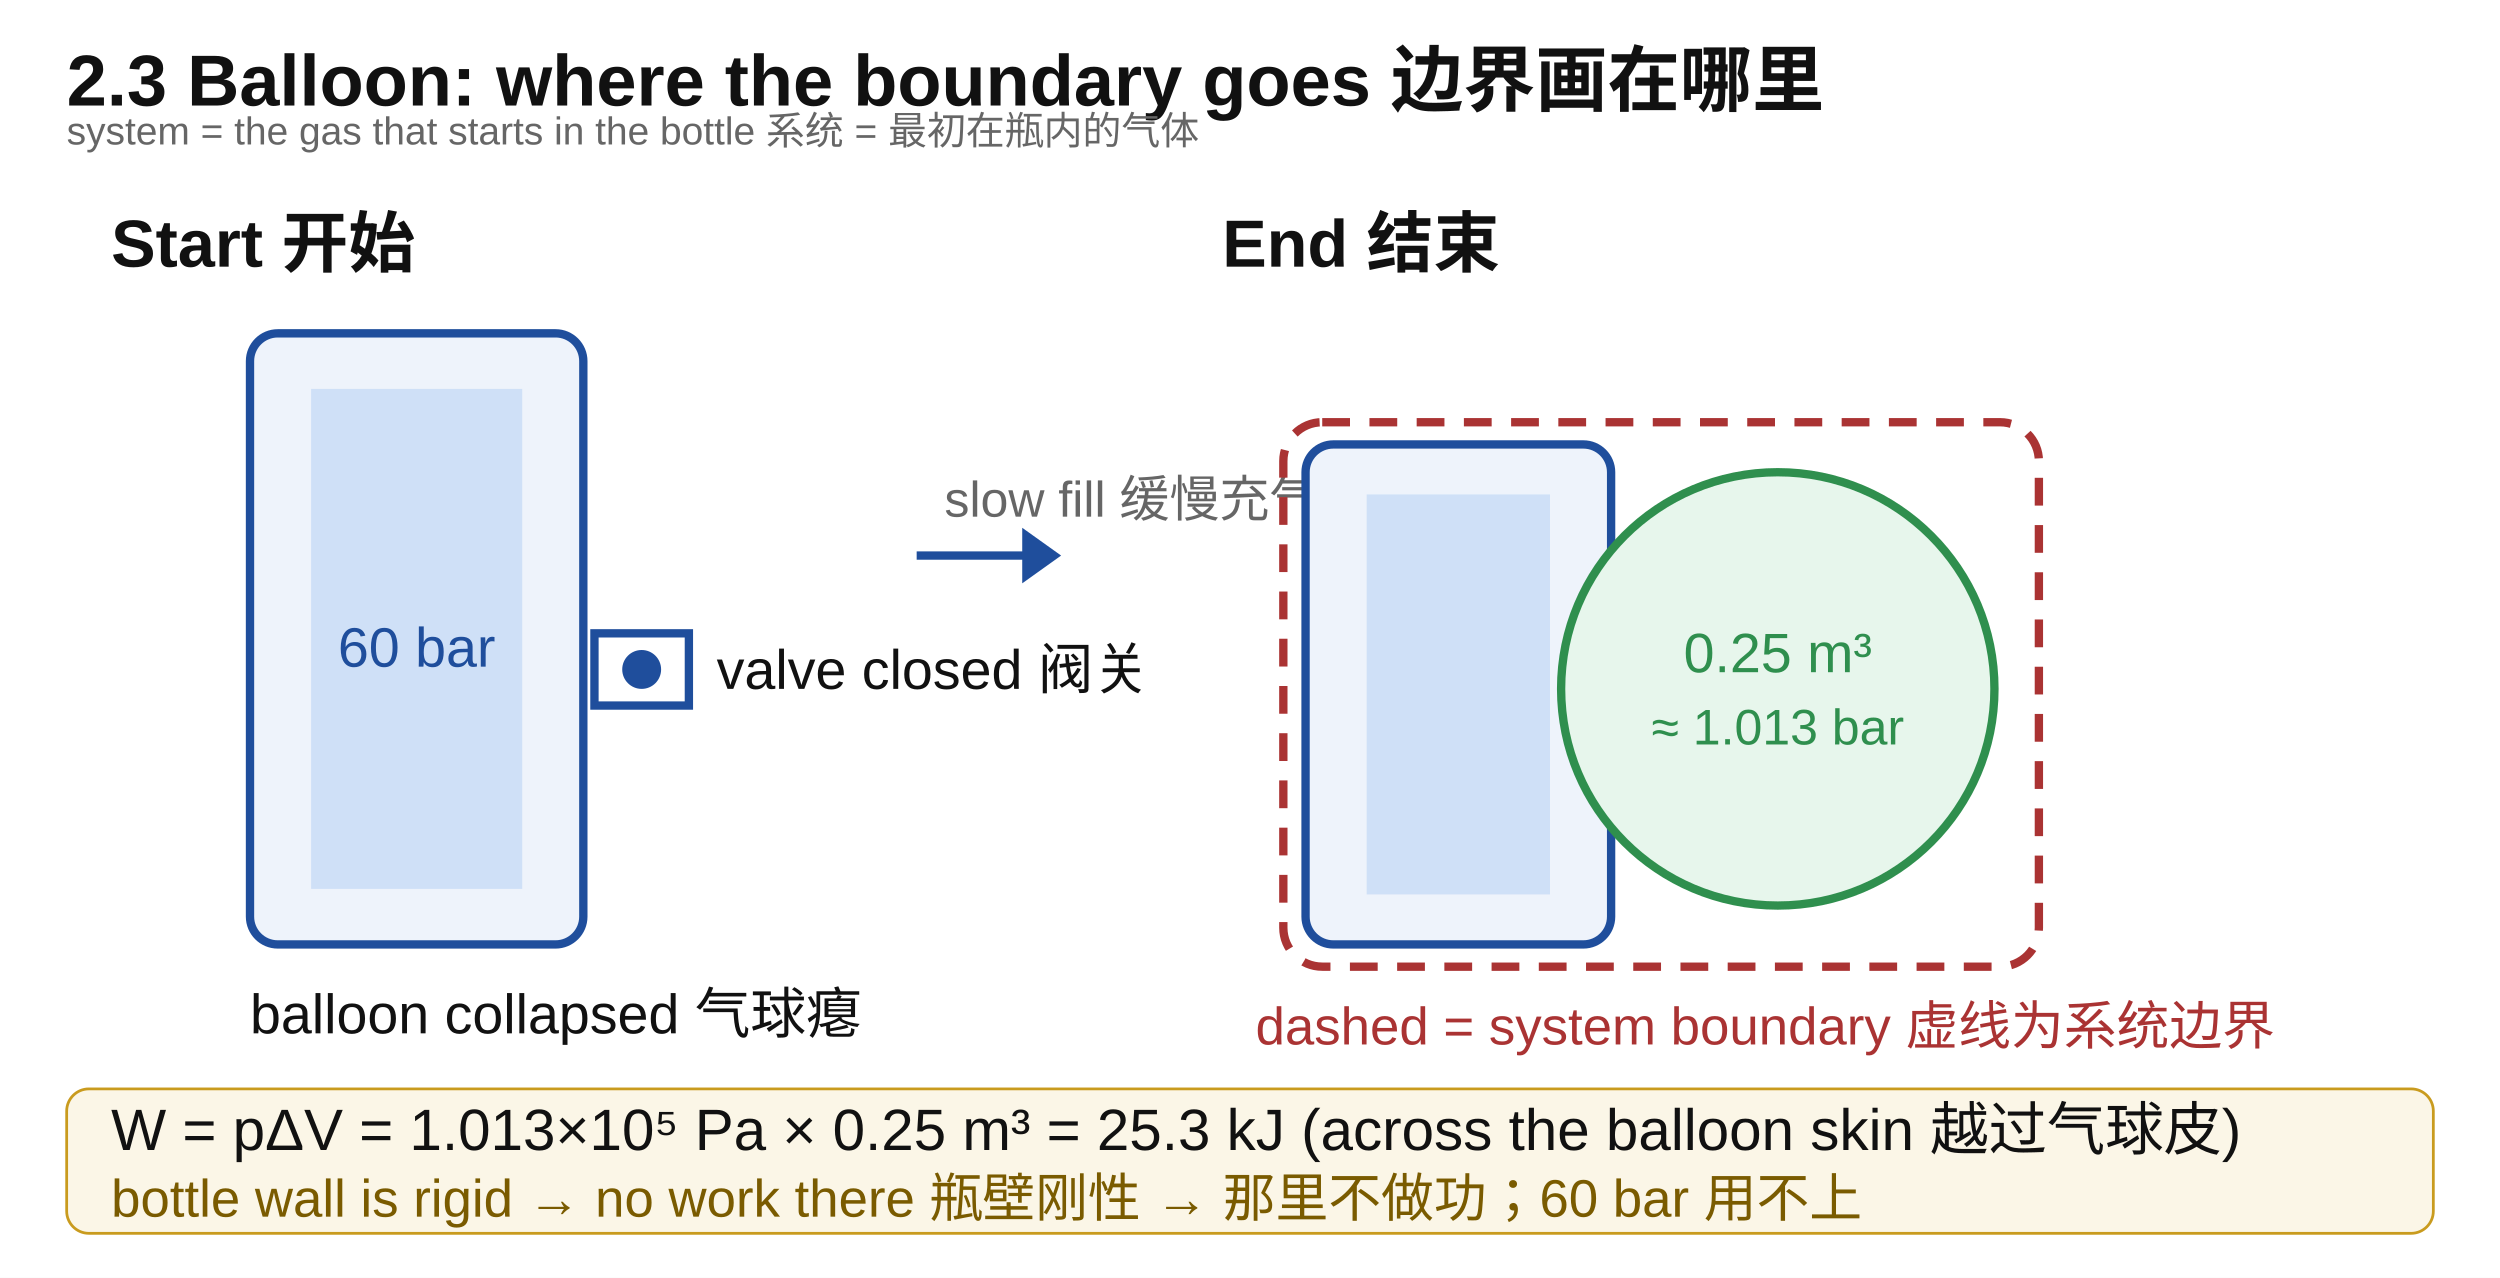
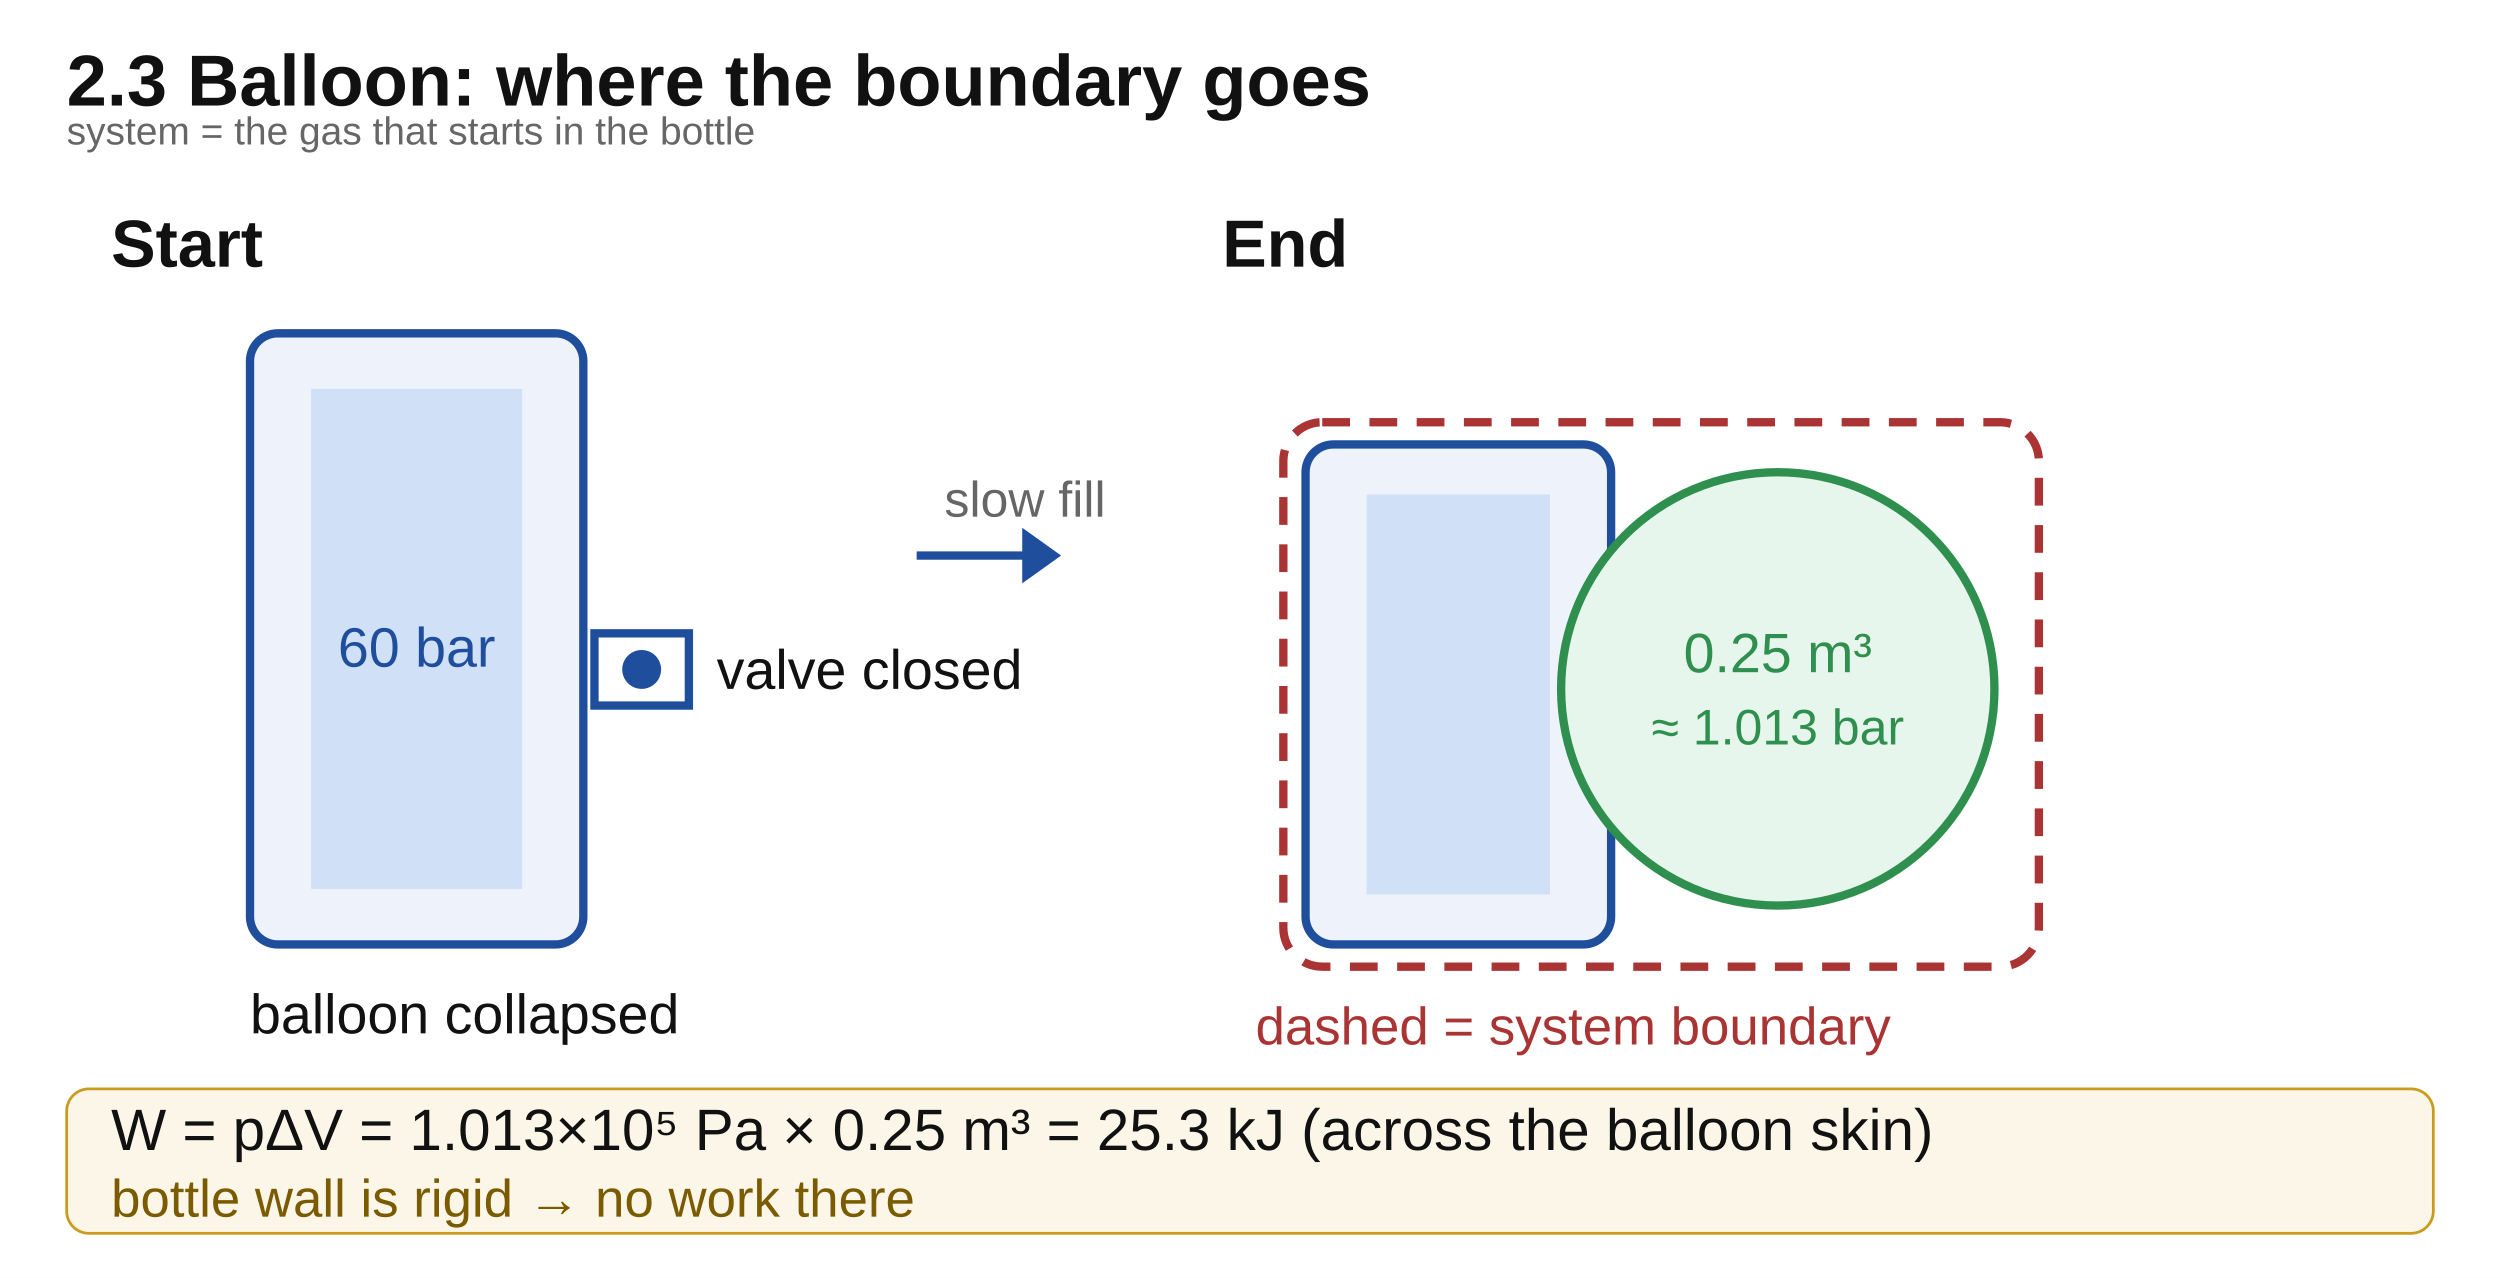
<svg xmlns="http://www.w3.org/2000/svg" viewBox="0 0 900 460" width="900" height="460" font-family="Segoe UI, Arial, sans-serif">
  <rect width="900" height="460" fill="#ffffff" />
-   <text x="24" y="38" font-size="26" font-weight="700" fill="#111">2.3 Balloon: where the boundary goes 边界画在哪里</text>
-   <text x="24" y="52" font-size="14" fill="#666">system = the gas that starts in the bottle 系统 = 最初在瓶内的气体</text>
-   <text x="40" y="96" font-size="24" font-weight="700" fill="#111">Start 开始</text>
+   <text x="24" y="38" font-size="26" font-weight="700" fill="#111">2.3 Balloon: where the boundary goes</text>
+   <text x="24" y="52" font-size="14" fill="#666">system = the gas that starts in the bottle</text>
+   <text x="40" y="96" font-size="24" font-weight="700" fill="#111">Start</text>
  <rect x="90" y="120" width="120" height="220" rx="10" fill="#eef3fb" stroke="#1f4e9c" stroke-width="3" />
  <rect x="112" y="140" width="76" height="180" fill="#cfe0f7" />
  <text x="150" y="240" font-size="20" fill="#1f4e9c" text-anchor="middle">60 bar</text>
  <rect x="214" y="228" width="34" height="26" fill="#ffffff" stroke="#1f4e9c" stroke-width="3" />
  <circle cx="231" cy="241" r="7" fill="#1f4e9c" />
-   <text x="258" y="248" font-size="20" fill="#111">valve closed 阀关</text>
-   <text x="90" y="372" font-size="20" fill="#111">balloon collapsed 气球瘪</text>
+   <text x="258" y="248" font-size="20" fill="#111">valve closed</text>
+   <text x="90" y="372" font-size="20" fill="#111">balloon collapsed</text>
  <path d="M330 200 h45" stroke="#1f4e9c" stroke-width="3" />
  <path d="M368 190 l14 10 -14 10 z" fill="#1f4e9c" />
-   <text x="340" y="186" font-size="18" fill="#666">slow fill 缓慢充气</text>
-   <text x="440" y="96" font-size="24" font-weight="700" fill="#111">End 结束</text>
+   <text x="340" y="186" font-size="18" fill="#666">slow fill</text>
+   <text x="440" y="96" font-size="24" font-weight="700" fill="#111">End</text>
  <rect x="470" y="160" width="110" height="180" rx="10" fill="#eef3fb" stroke="#1f4e9c" stroke-width="3" />
  <rect x="492" y="178" width="66" height="144" fill="#cfe0f7" />
  <rect x="578" y="228" width="30" height="24" fill="#ffffff" stroke="#1f4e9c" stroke-width="3" />
  <circle cx="593" cy="240" r="7" fill="#2f8f4e" />
  <circle cx="640" cy="248" r="78" fill="#e7f6ec" stroke="#2f8f4e" stroke-width="3" />
  <text x="640" y="242" font-size="20" fill="#2f8f4e" text-anchor="middle">0.25 m³</text>
  <text x="640" y="268" font-size="18" fill="#2f8f4e" text-anchor="middle">≈ 1.013 bar</text>
  <rect x="462" y="152" width="272" height="196" fill="none" stroke="#a33" stroke-width="3" stroke-dasharray="10 7" rx="14" />
-   <text x="452" y="376" font-size="19" fill="#a33">dashed = system boundary 虚线为系统边界</text>
+   <text x="452" y="376" font-size="19" fill="#a33">dashed = system boundary</text>
  <rect x="24" y="392" width="852" height="52" rx="8" fill="#fbf6e7" stroke="#c99b1e" />
-   <text x="40" y="414" font-size="21" fill="#111">W = pΔV = 1.013×10⁵ Pa × 0.25 m³ = 25.3 kJ  (across the balloon skin 越过气球皮)</text>
-   <text x="40" y="438" font-size="19" fill="#7a5b00">bottle wall is rigid → no work there 瓶壁刚性 → 那里不做功；60 bar 用不上</text>
+   <text x="40" y="414" font-size="21" fill="#111">W = pΔV = 1.013×10⁵ Pa × 0.25 m³ = 25.3 kJ (across the balloon skin)</text>
+   <text x="40" y="438" font-size="19" fill="#7a5b00">bottle wall is rigid → no work there</text>
</svg>
